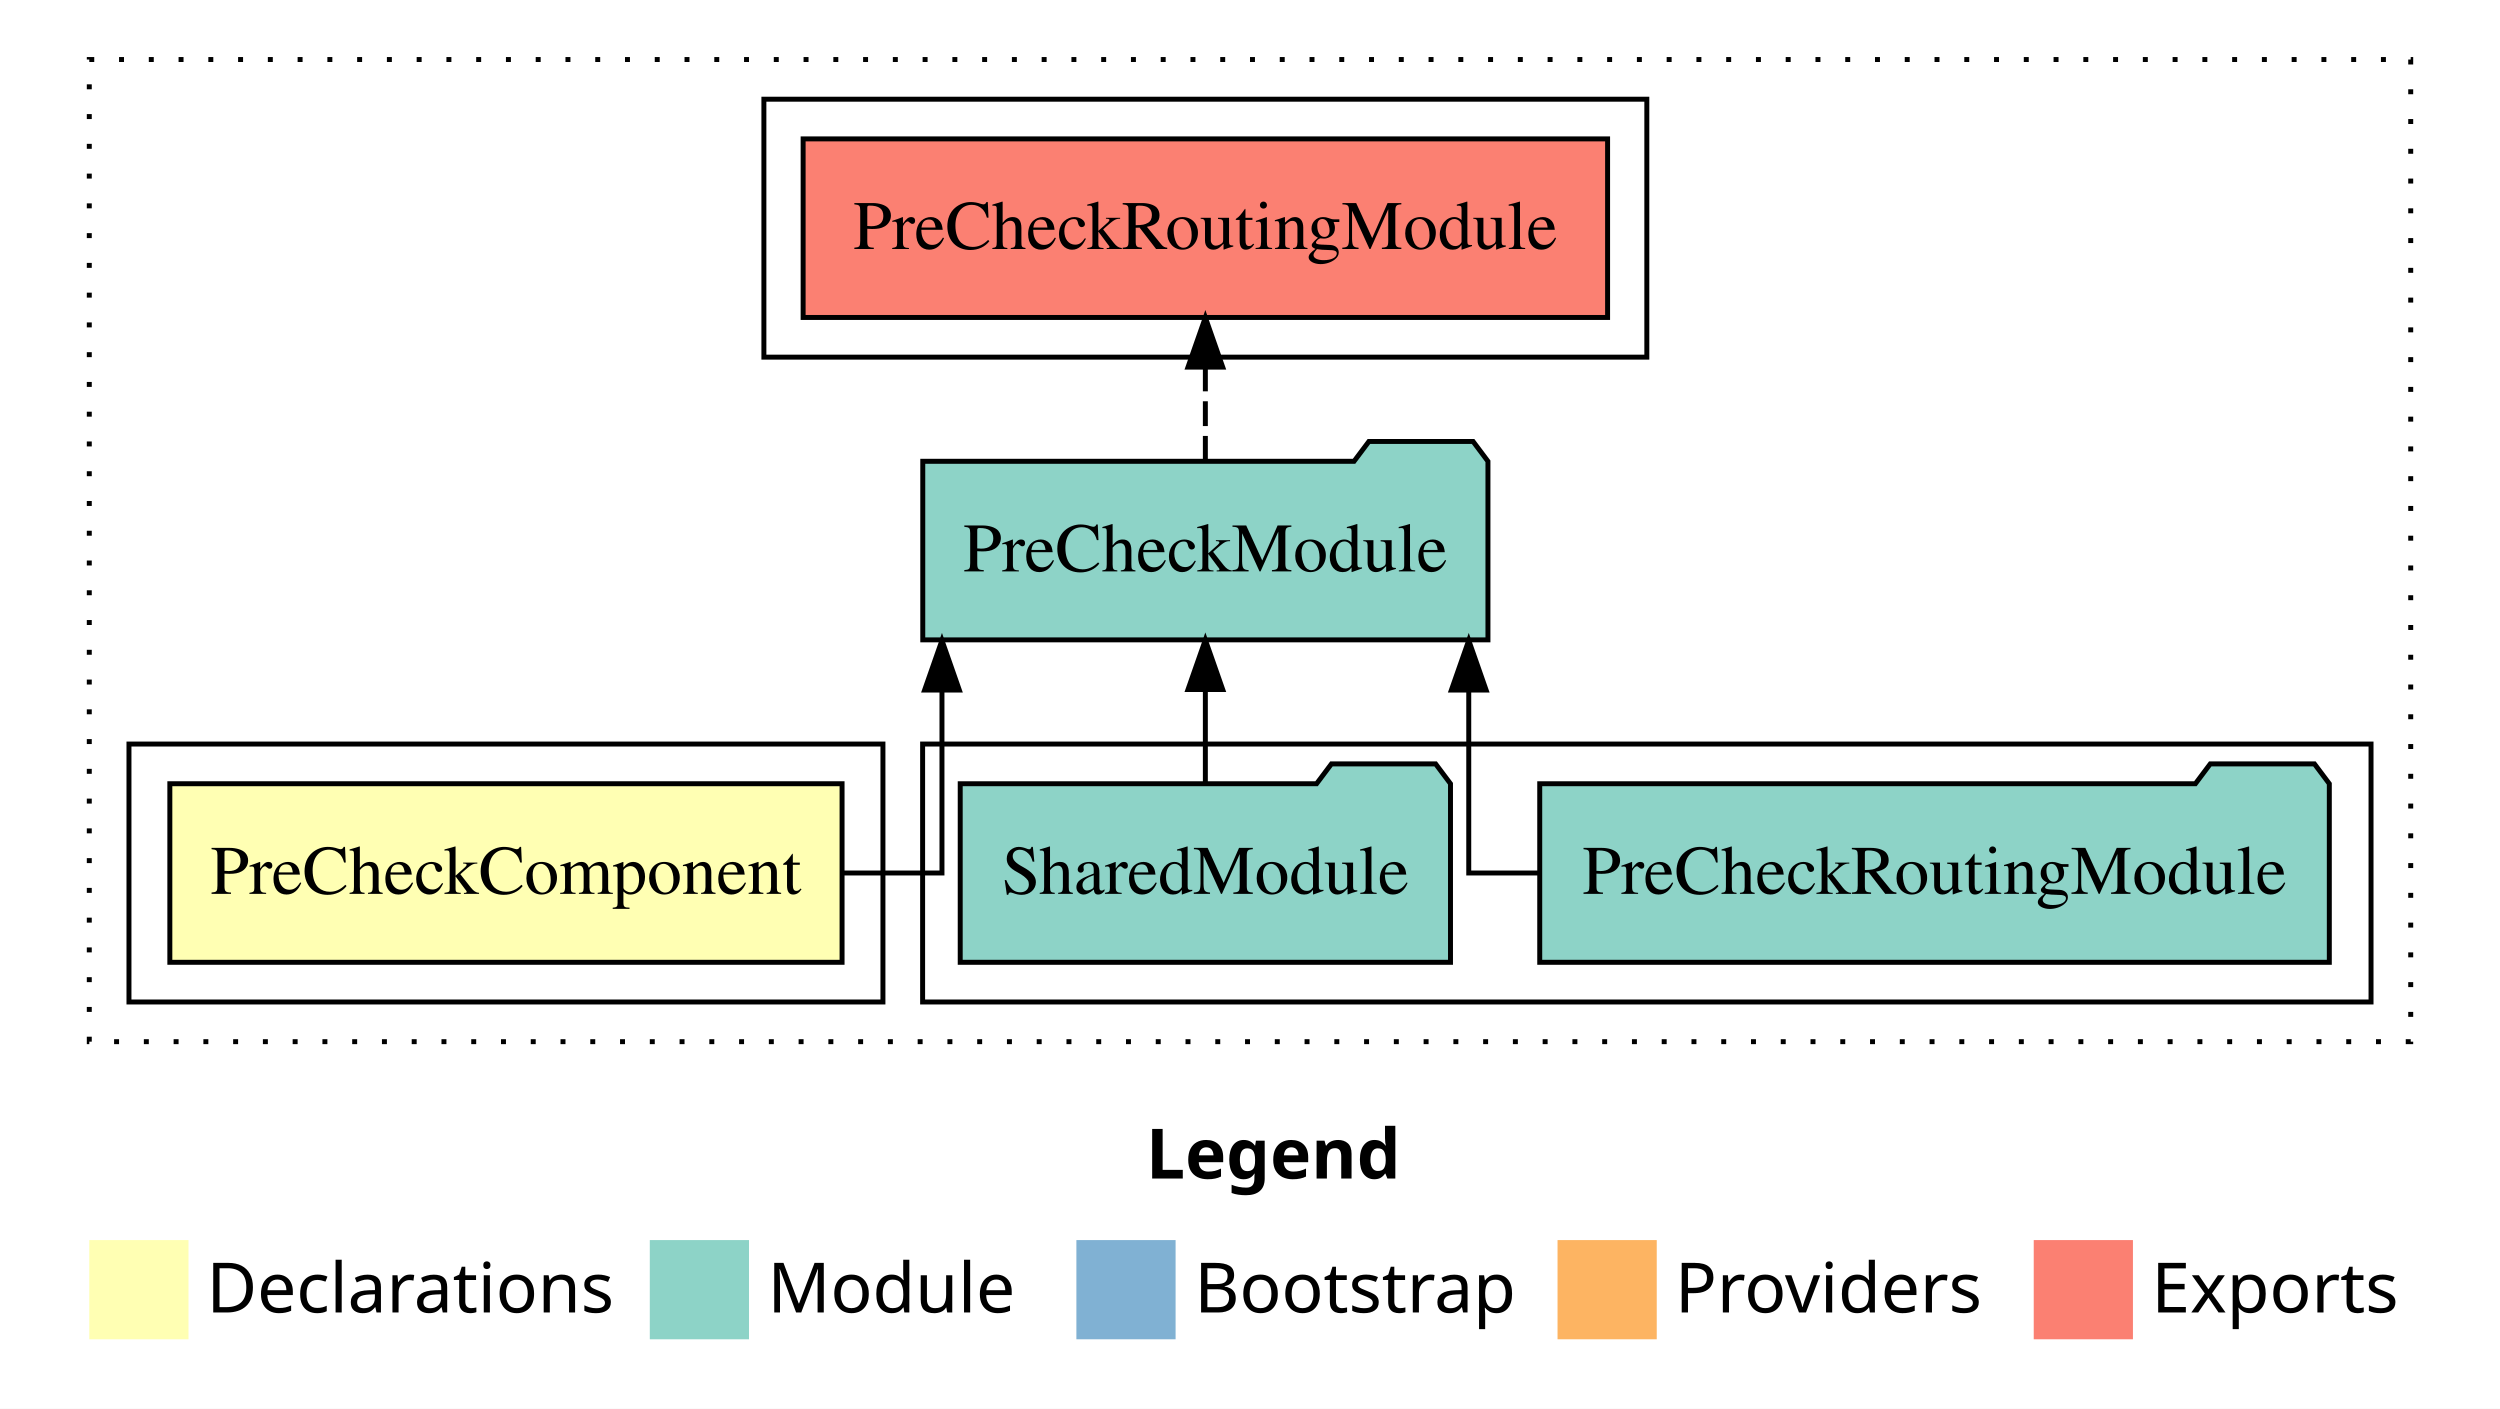
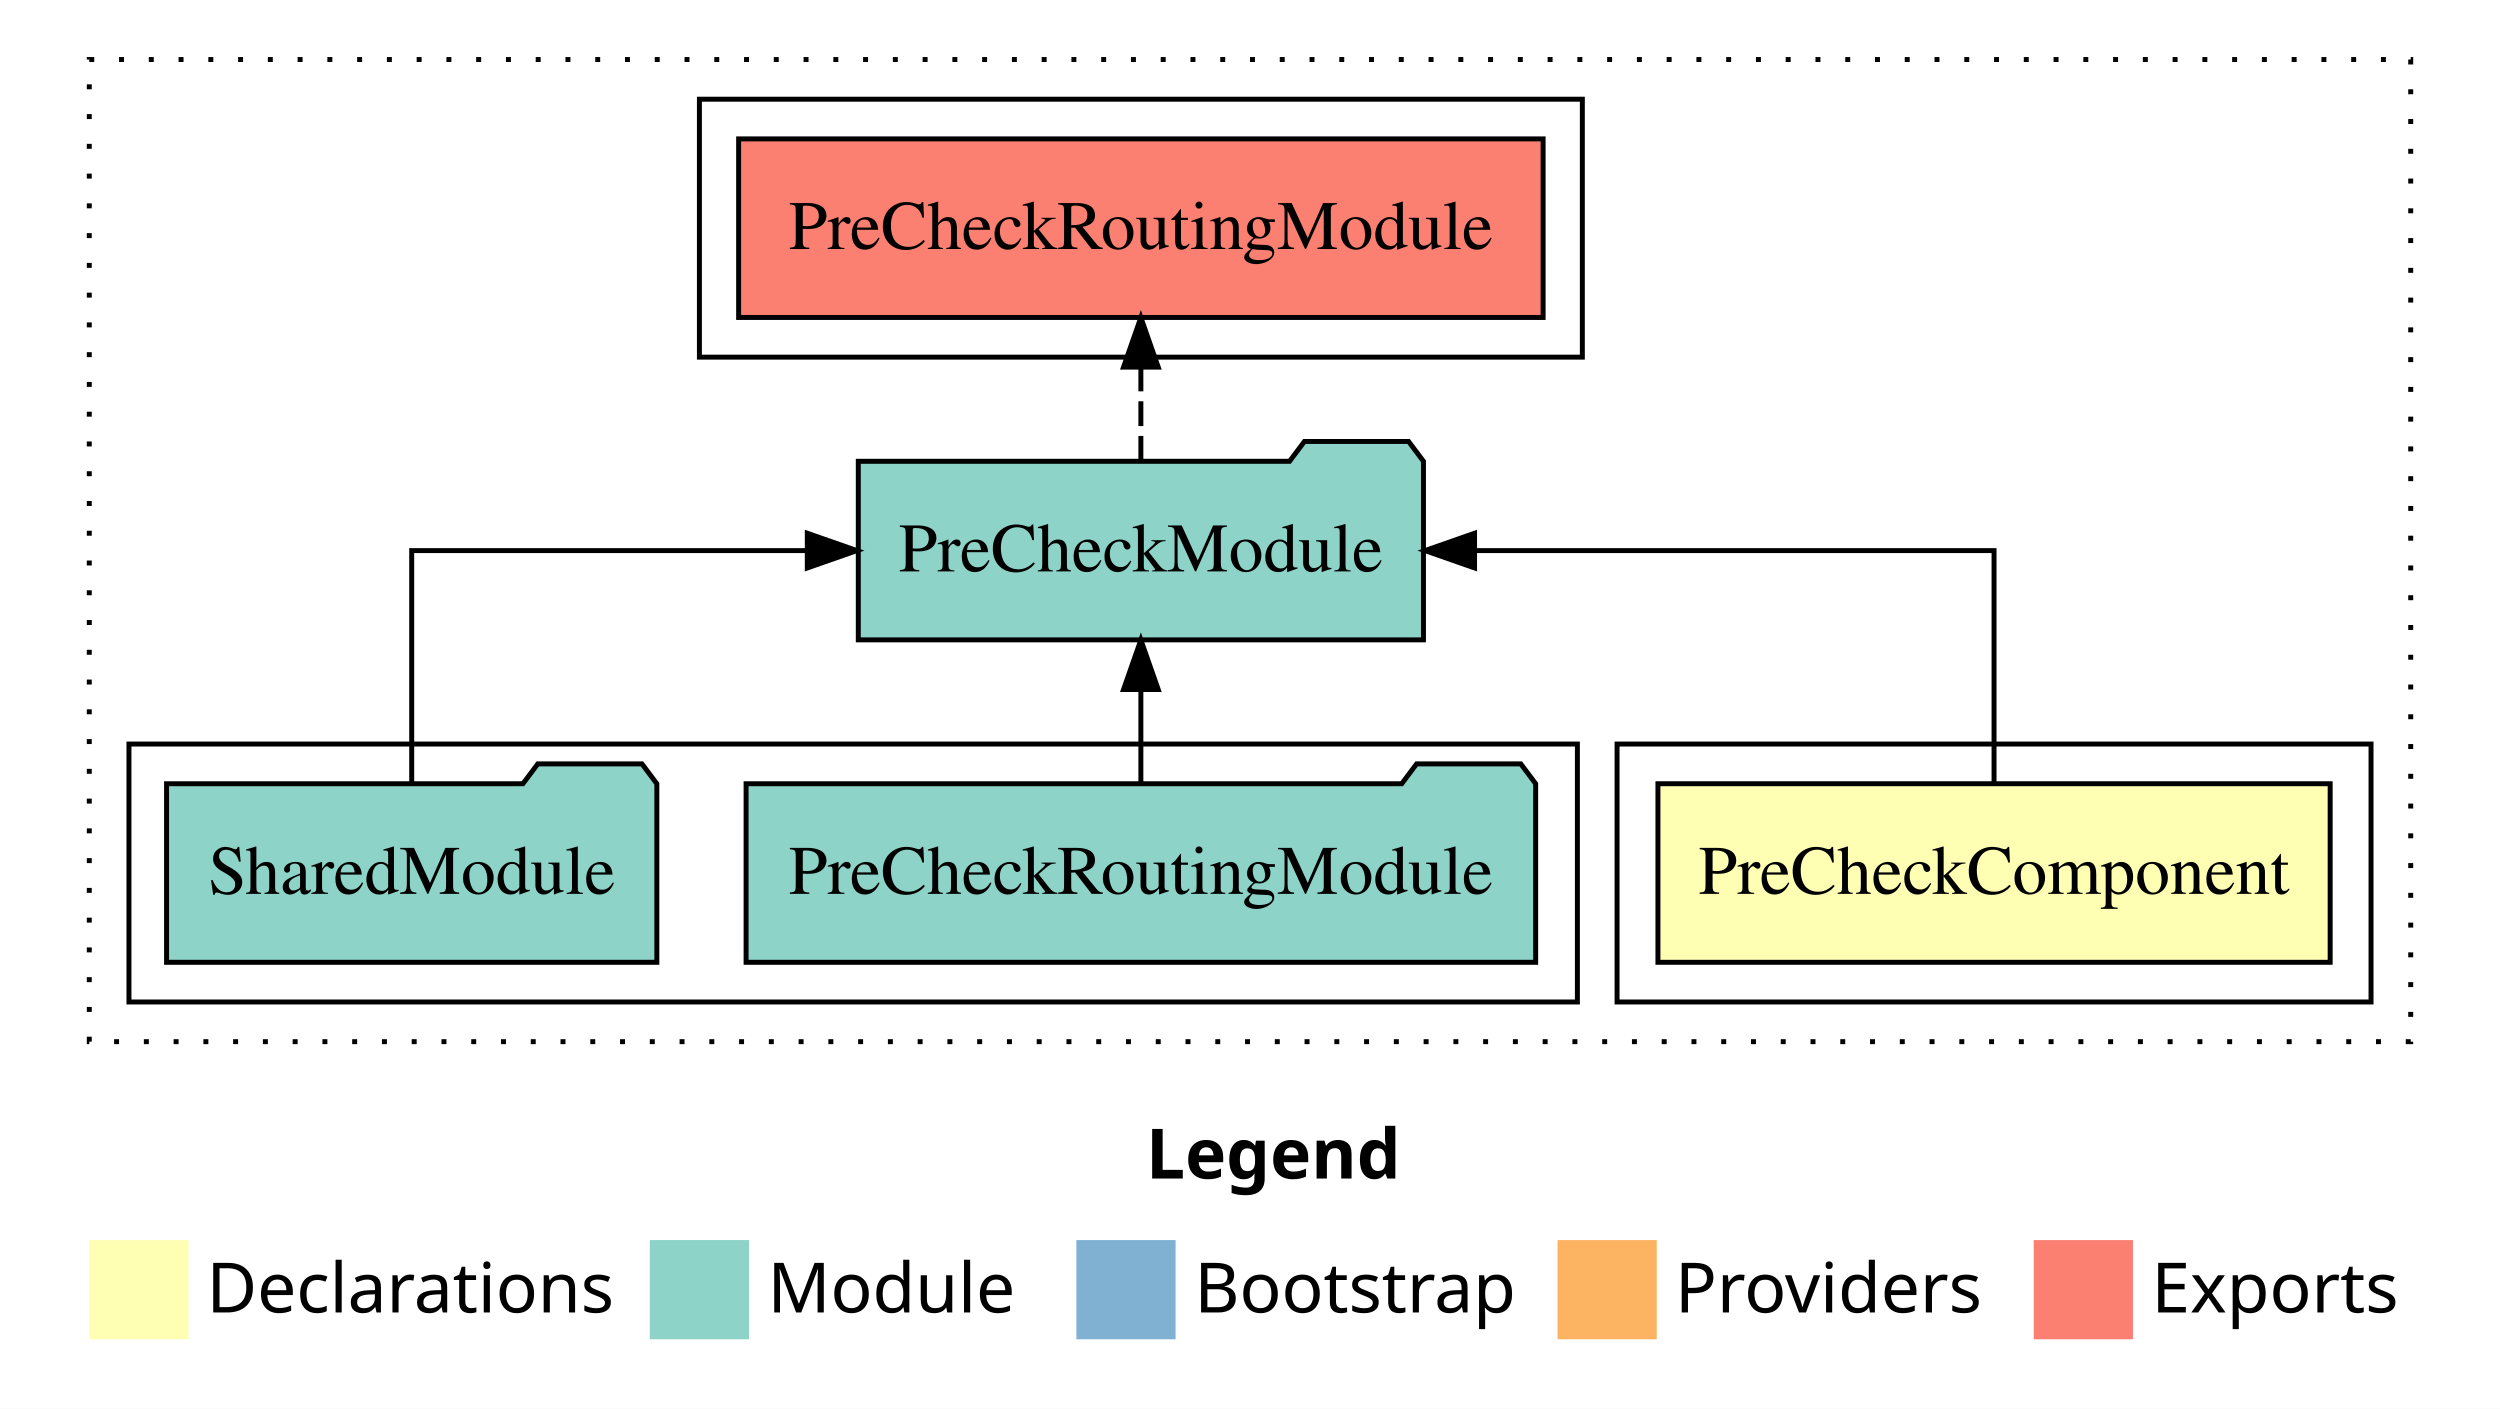
<svg xmlns="http://www.w3.org/2000/svg" width="504pt" height="284pt" viewBox="0.00 0.00 504.00 284.00">
  <g id="graph0" class="graph" transform="scale(1 1) rotate(0) translate(4 280)">
    <polygon fill="white" stroke="transparent" points="-4,4 -4,-280 500,-280 500,4 -4,4" />
    <text text-anchor="start" x="227.01" y="-42.4" font-family="sans-serif" font-weight="bold" font-size="14.00">Legend</text>
    <polygon fill="#ffffb3" stroke="transparent" points="14,-10 14,-30 34,-30 34,-10 14,-10" />
    <text text-anchor="start" x="37.63" y="-15.4" font-family="sans-serif" font-size="14.00">  Declarations</text>
    <polygon fill="#8dd3c7" stroke="transparent" points="127,-10 127,-30 147,-30 147,-10 127,-10" />
    <text text-anchor="start" x="150.73" y="-15.4" font-family="sans-serif" font-size="14.00">  Module</text>
    <polygon fill="#80b1d3" stroke="transparent" points="213,-10 213,-30 233,-30 233,-10 213,-10" />
    <text text-anchor="start" x="236.78" y="-15.4" font-family="sans-serif" font-size="14.00">  Bootstrap</text>
    <polygon fill="#fdb462" stroke="transparent" points="310,-10 310,-30 330,-30 330,-10 310,-10" />
    <text text-anchor="start" x="333.67" y="-15.4" font-family="sans-serif" font-size="14.00">  Providers</text>
    <polygon fill="#fb8072" stroke="transparent" points="406,-10 406,-30 426,-30 426,-10 406,-10" />
    <text text-anchor="start" x="429.73" y="-15.4" font-family="sans-serif" font-size="14.00">  Exports</text>
    <g id="clust1" class="cluster">
      <polygon fill="none" stroke="black" stroke-dasharray="1,5" points="14,-70 14,-268 482,-268 482,-70 14,-70" />
    </g>
+     <g id="clust2" class="cluster">
+       <polygon fill="none" stroke="black" points="322,-78 322,-130 474,-130 474,-78 322,-78" />
+     </g>
    <g id="clust4" class="cluster">
-       <polygon fill="none" stroke="black" points="182,-78 182,-130 474,-130 474,-78 182,-78" />
+       <polygon fill="none" stroke="black" points="22,-78 22,-130 314,-130 314,-78 22,-78" />
    </g>
    <g id="clust5" class="cluster">
-       <polygon fill="none" stroke="black" points="150,-208 150,-260 328,-260 328,-208 150,-208" />
-     </g>
-     <g id="clust2" class="cluster">
-       <polygon fill="none" stroke="black" points="22,-78 22,-130 174,-130 174,-78 22,-78" />
+       <polygon fill="none" stroke="black" points="137,-208 137,-260 315,-260 315,-208 137,-208" />
    </g>
    <g id="node1" class="node">
-       <polygon fill="#ffffb3" stroke="black" points="165.76,-122 30.24,-122 30.24,-86 165.76,-86 165.76,-122" />
-       <text text-anchor="middle" x="98" y="-99.8" font-family="Times,serif" font-size="14.00">PreCheckComponent</text>
+       <polygon fill="#ffffb3" stroke="black" points="465.76,-122 330.24,-122 330.24,-86 465.76,-86 465.76,-122" />
+       <text text-anchor="middle" x="398" y="-99.8" font-family="Times,serif" font-size="14.00">PreCheckComponent</text>
    </g>
    <g id="node2" class="node">
-       <polygon fill="#8dd3c7" stroke="black" points="295.97,-187 292.97,-191 271.97,-191 268.97,-187 182.03,-187 182.03,-151 295.97,-151 295.97,-187" />
-       <text text-anchor="middle" x="239" y="-164.8" font-family="Times,serif" font-size="14.00">PreCheckModule</text>
+       <polygon fill="#8dd3c7" stroke="black" points="282.97,-187 279.97,-191 258.97,-191 255.97,-187 169.03,-187 169.03,-151 282.97,-151 282.97,-187" />
+       <text text-anchor="middle" x="226" y="-164.8" font-family="Times,serif" font-size="14.00">PreCheckModule</text>
    </g>
    <g id="edge1" class="edge">
-       <path fill="none" stroke="black" d="M165.95,-104C177.53,-104 185.9,-104 185.9,-104 185.9,-104 185.9,-140.89 185.9,-140.89" />
-       <polygon fill="black" stroke="black" points="182.4,-140.89 185.9,-150.89 189.4,-140.89 182.4,-140.89" />
+       <path fill="none" stroke="black" d="M398,-122.11C398,-141.34 398,-169 398,-169 398,-169 293.27,-169 293.27,-169" />
+       <polygon fill="black" stroke="black" points="293.27,-165.5 283.27,-169 293.27,-172.5 293.27,-165.5" />
    </g>
    <g id="node5" class="node">
-       <polygon fill="#fb8072" stroke="black" points="320.09,-252 157.91,-252 157.91,-216 320.09,-216 320.09,-252" />
-       <text text-anchor="middle" x="239" y="-229.8" font-family="Times,serif" font-size="14.00">PreCheckRoutingModule </text>
+       <polygon fill="#fb8072" stroke="black" points="307.09,-252 144.91,-252 144.91,-216 307.09,-216 307.09,-252" />
+       <text text-anchor="middle" x="226" y="-229.8" font-family="Times,serif" font-size="14.00">PreCheckRoutingModule </text>
    </g>
    <g id="edge4" class="edge">
-       <path fill="none" stroke="black" stroke-dasharray="5,2" d="M239,-187.11C239,-187.11 239,-205.99 239,-205.99" />
-       <polygon fill="black" stroke="black" points="235.5,-205.99 239,-215.99 242.5,-205.99 235.5,-205.99" />
+       <path fill="none" stroke="black" stroke-dasharray="5,2" d="M226,-187.11C226,-187.11 226,-205.99 226,-205.99" />
+       <polygon fill="black" stroke="black" points="222.5,-205.99 226,-215.99 229.5,-205.99 222.5,-205.99" />
    </g>
    <g id="node3" class="node">
-       <polygon fill="#8dd3c7" stroke="black" points="465.59,-122 462.59,-126 441.59,-126 438.59,-122 306.41,-122 306.41,-86 465.59,-86 465.59,-122" />
-       <text text-anchor="middle" x="386" y="-99.8" font-family="Times,serif" font-size="14.00">PreCheckRoutingModule</text>
+       <polygon fill="#8dd3c7" stroke="black" points="305.59,-122 302.59,-126 281.59,-126 278.59,-122 146.41,-122 146.41,-86 305.59,-86 305.59,-122" />
+       <text text-anchor="middle" x="226" y="-99.8" font-family="Times,serif" font-size="14.00">PreCheckRoutingModule</text>
    </g>
    <g id="edge2" class="edge">
-       <path fill="none" stroke="black" d="M306.36,-104C297.79,-104 292.1,-104 292.1,-104 292.1,-104 292.1,-140.89 292.1,-140.89" />
-       <polygon fill="black" stroke="black" points="288.6,-140.89 292.1,-150.89 295.6,-140.89 288.6,-140.89" />
+       <path fill="none" stroke="black" d="M226,-122.11C226,-122.11 226,-140.99 226,-140.99" />
+       <polygon fill="black" stroke="black" points="222.5,-140.99 226,-150.99 229.5,-140.99 222.5,-140.99" />
    </g>
    <g id="node4" class="node">
-       <polygon fill="#8dd3c7" stroke="black" points="288.42,-122 285.42,-126 264.42,-126 261.42,-122 189.58,-122 189.58,-86 288.42,-86 288.42,-122" />
-       <text text-anchor="middle" x="239" y="-99.8" font-family="Times,serif" font-size="14.00">SharedModule</text>
+       <polygon fill="#8dd3c7" stroke="black" points="128.42,-122 125.42,-126 104.42,-126 101.42,-122 29.58,-122 29.58,-86 128.42,-86 128.42,-122" />
+       <text text-anchor="middle" x="79" y="-99.8" font-family="Times,serif" font-size="14.00">SharedModule</text>
    </g>
    <g id="edge3" class="edge">
-       <path fill="none" stroke="black" d="M239,-122.11C239,-122.11 239,-140.99 239,-140.99" />
-       <polygon fill="black" stroke="black" points="235.5,-140.99 239,-150.99 242.5,-140.99 235.5,-140.99" />
+       <path fill="none" stroke="black" d="M79,-122.11C79,-141.34 79,-169 79,-169 79,-169 158.75,-169 158.75,-169" />
+       <polygon fill="black" stroke="black" points="158.75,-172.5 168.75,-169 158.75,-165.5 158.75,-172.5" />
    </g>
  </g>
</svg>
